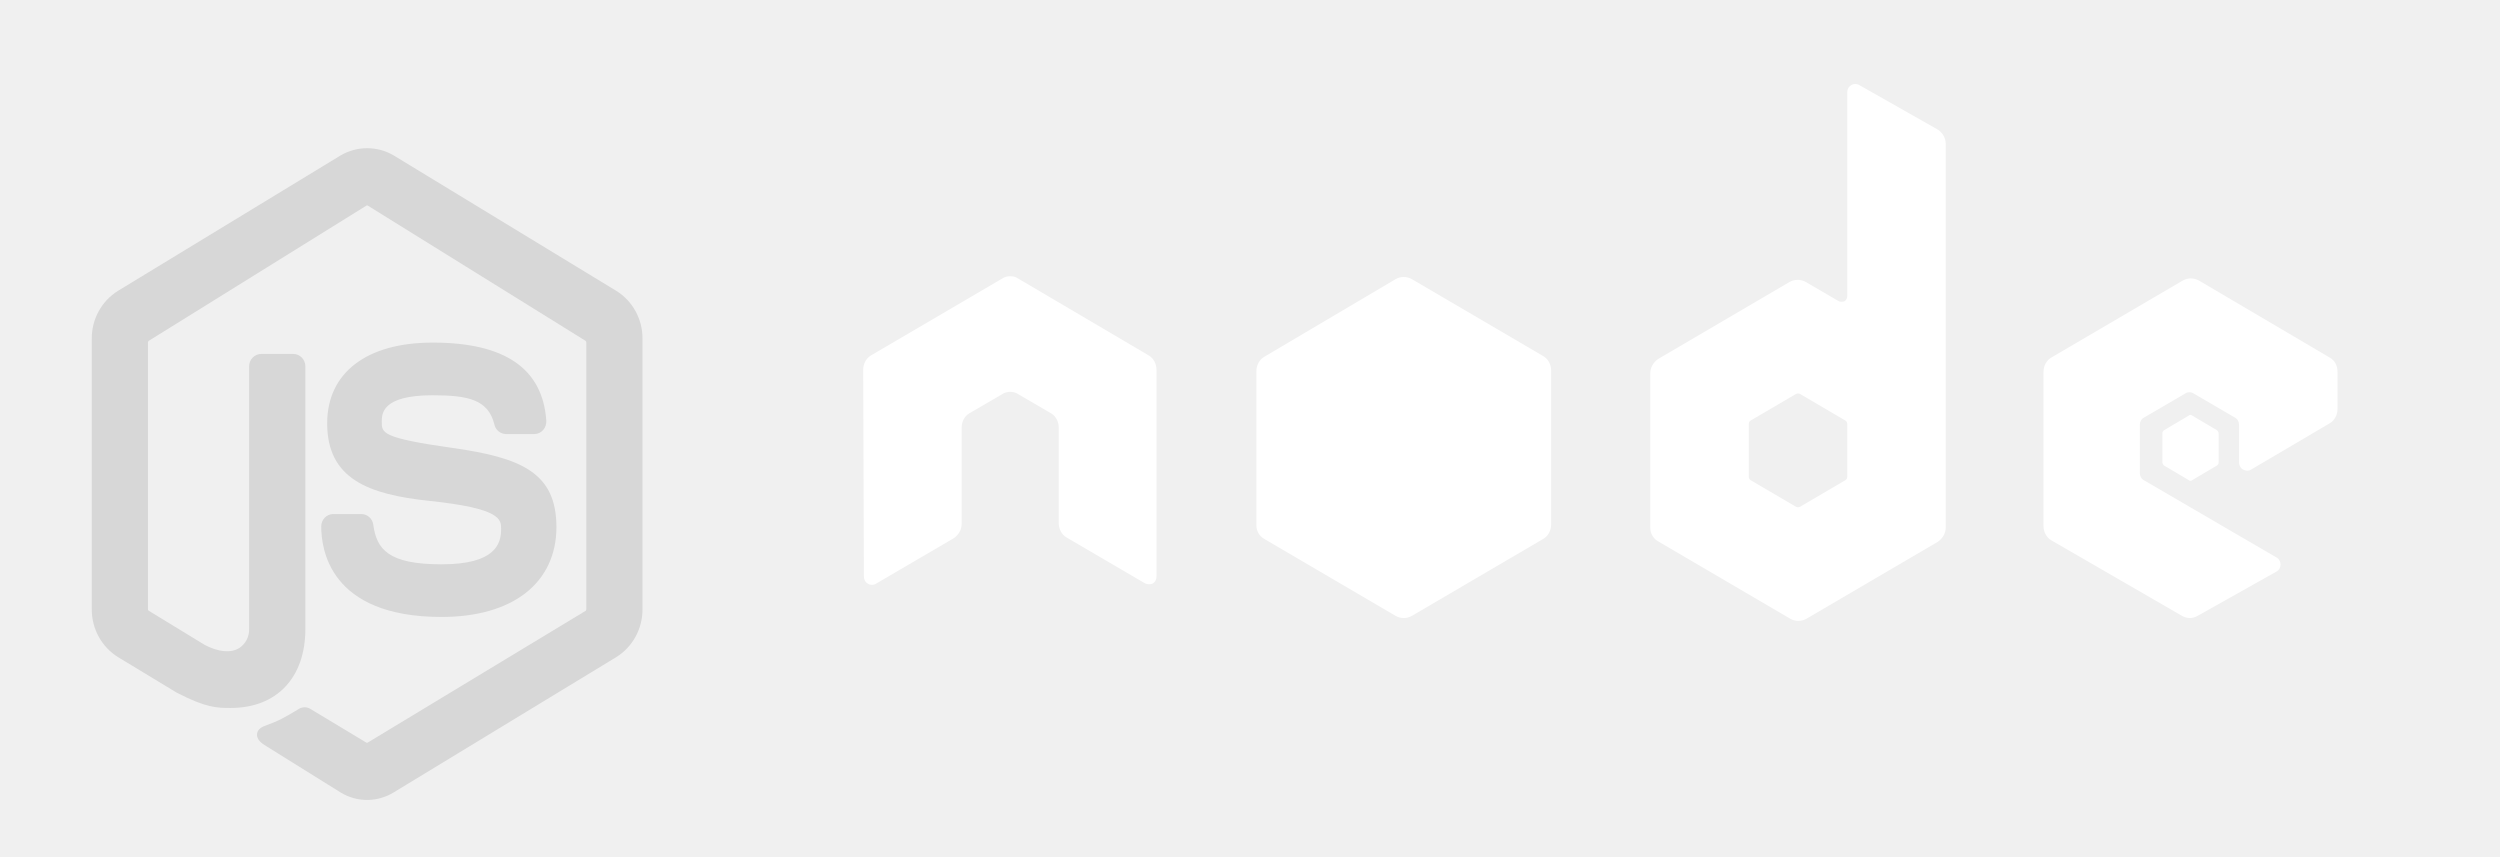
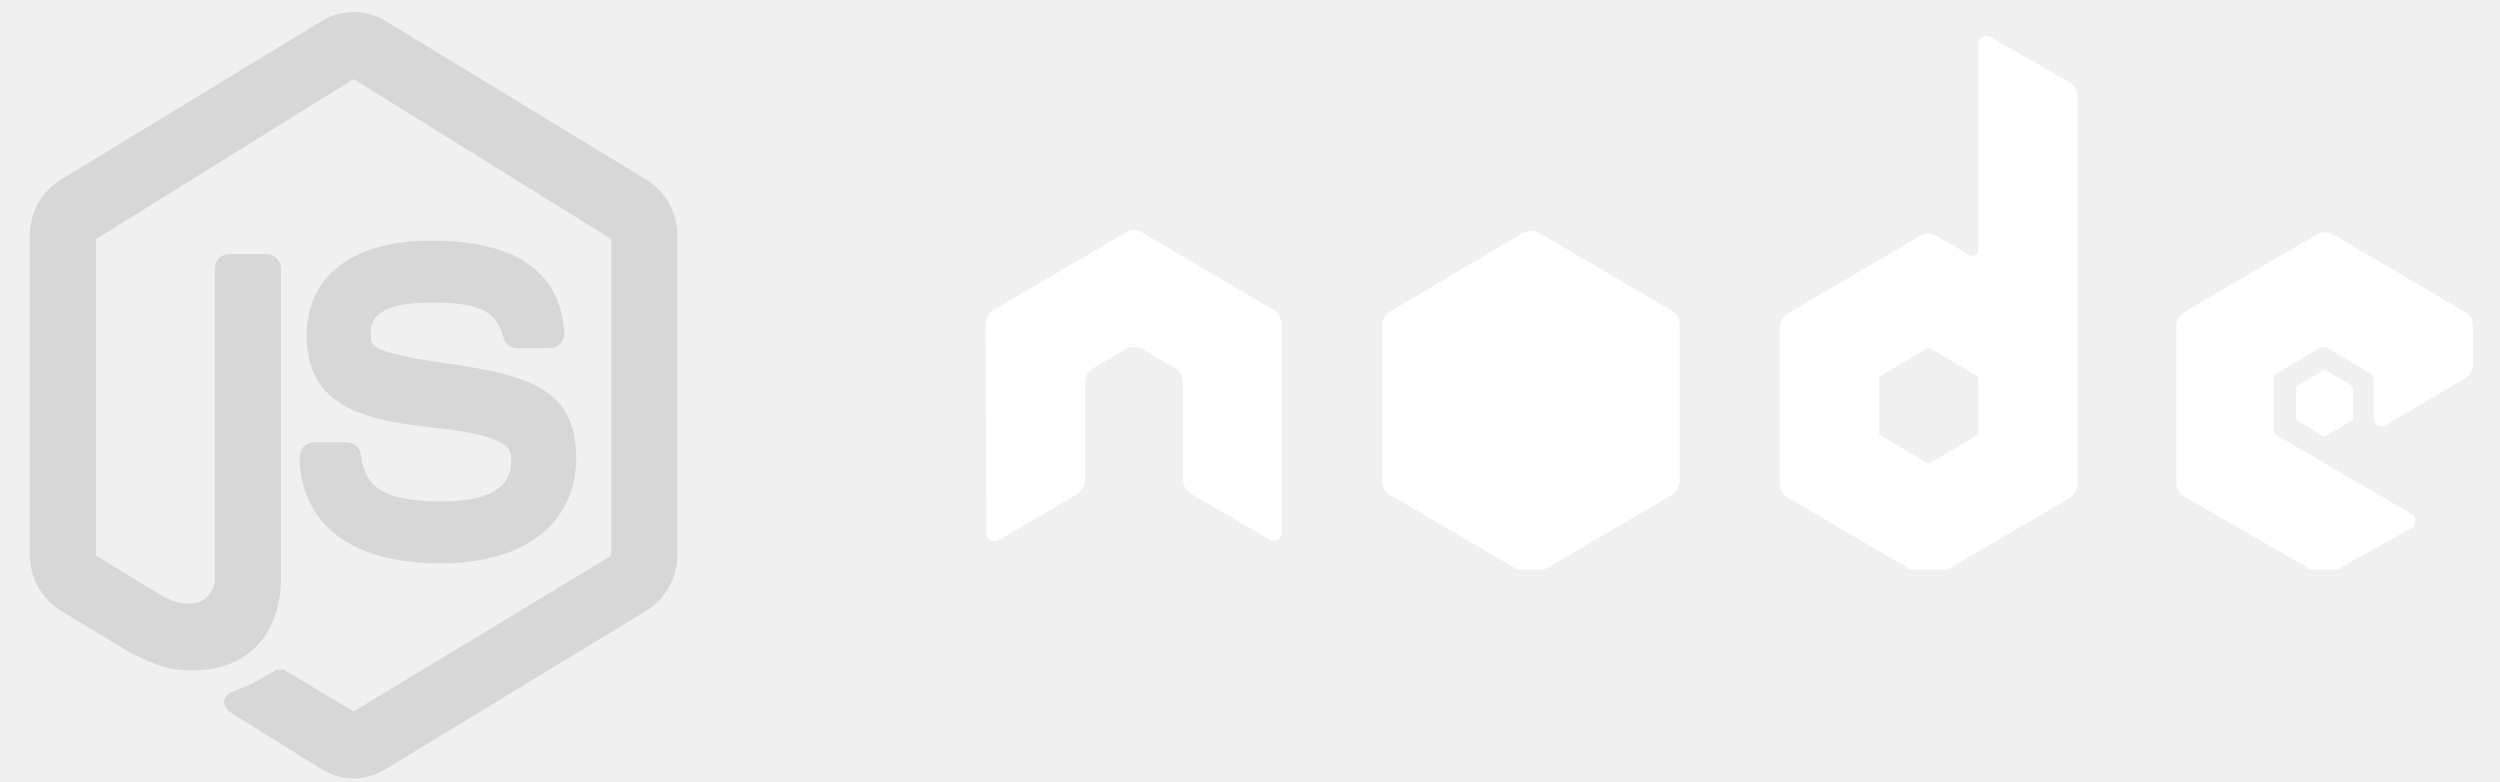
- <svg xmlns="http://www.w3.org/2000/svg" width="143" height="49" viewBox="0 0 143 49" fill="none">
+ <svg xmlns="http://www.w3.org/2000/svg" width="128" height="40" viewBox="0 0 128 40" fill="none">
  <g clip-path="url(#clip0_550_436)">
-     <path d="M65.468 33.352L61.002 30.74C60.721 30.576 60.56 30.25 60.56 29.924V24.455C60.56 24.128 60.399 23.802 60.117 23.639L58.226 22.537C58.105 22.455 57.945 22.414 57.784 22.414C57.623 22.414 57.462 22.455 57.341 22.537L55.45 23.639C55.168 23.802 55.007 24.128 55.007 24.455V29.964C55.007 30.291 54.846 30.576 54.565 30.78L50.099 33.392C49.978 33.474 49.777 33.474 49.656 33.392C49.495 33.311 49.415 33.148 49.415 32.984L49.375 21.149C49.375 20.823 49.536 20.496 49.817 20.333L57.341 15.925C57.462 15.844 57.623 15.803 57.743 15.803H57.824C57.985 15.803 58.105 15.844 58.226 15.925L65.71 20.333C65.991 20.496 66.152 20.823 66.152 21.149V32.984C66.152 33.148 66.072 33.311 65.911 33.392C65.79 33.433 65.589 33.433 65.468 33.352ZM94.397 30.209V21.353C94.397 21.027 94.558 20.741 94.84 20.537L102.363 16.129C102.645 15.966 103.007 15.966 103.289 16.129L105.18 17.231C105.26 17.272 105.421 17.272 105.502 17.231C105.582 17.19 105.663 17.068 105.663 16.945V5.273C105.663 5.11 105.743 4.947 105.904 4.865C106.025 4.784 106.226 4.784 106.347 4.865L110.813 7.396C111.094 7.559 111.295 7.885 111.295 8.212V30.168C111.295 30.495 111.134 30.78 110.853 30.985L103.329 35.392C103.047 35.556 102.685 35.556 102.404 35.392L94.88 30.985C94.558 30.821 94.397 30.495 94.397 30.209ZM100.03 27.271C100.03 27.352 100.07 27.434 100.15 27.475L102.725 28.985C102.806 29.026 102.886 29.026 102.967 28.985L105.542 27.475C105.622 27.434 105.663 27.352 105.663 27.271V24.251C105.663 24.169 105.622 24.087 105.542 24.047L102.967 22.537C102.886 22.496 102.806 22.496 102.725 22.537L100.15 24.047C100.07 24.087 100.03 24.169 100.03 24.251V27.271ZM133.263 20.455L125.78 16.048C125.498 15.884 125.136 15.884 124.854 16.048L117.33 20.455C117.049 20.619 116.888 20.945 116.888 21.271V30.087C116.888 30.413 117.049 30.74 117.33 30.903L124.814 35.229C125.096 35.392 125.418 35.392 125.699 35.229L130.205 32.699C130.366 32.617 130.447 32.454 130.447 32.291C130.447 32.127 130.366 31.964 130.205 31.882L122.641 27.475C122.48 27.393 122.4 27.23 122.4 27.067V24.291C122.4 24.128 122.48 23.965 122.641 23.883L125.015 22.496C125.136 22.414 125.337 22.414 125.458 22.496L127.832 23.883C127.993 23.965 128.073 24.128 128.073 24.291V26.454C128.073 26.618 128.154 26.781 128.314 26.863C128.475 26.944 128.636 26.944 128.757 26.863L133.263 24.21C133.545 24.047 133.706 23.72 133.706 23.394V21.271C133.706 20.904 133.545 20.619 133.263 20.455ZM72.308 30.821L79.832 35.229C80.114 35.392 80.476 35.392 80.757 35.229L88.281 30.821C88.563 30.658 88.724 30.332 88.724 30.005V21.19C88.724 20.863 88.563 20.537 88.281 20.374L80.757 15.966C80.476 15.803 80.114 15.803 79.832 15.966L72.308 20.414C72.027 20.578 71.866 20.904 71.866 21.231V30.046C71.866 30.372 72.027 30.658 72.308 30.821ZM117.129 51.145L93.914 37.555C92.466 36.698 90.494 36.698 89.046 37.555L65.831 51.145C64.342 52.002 63.416 53.676 63.416 55.431V82.57C63.416 84.325 64.342 85.998 65.831 86.855L71.906 90.406C74.843 91.875 75.889 91.875 77.257 91.875C81.602 91.875 84.137 89.182 84.137 84.529V57.716C84.137 57.349 83.856 57.022 83.453 57.022H80.516C80.154 57.022 79.832 57.308 79.832 57.716V84.529C79.832 86.611 77.7 88.651 74.28 86.896L67.923 83.182C67.681 83.06 67.561 82.815 67.561 82.57V55.431C67.561 55.186 67.722 54.9 67.923 54.778L91.098 41.187C91.299 41.065 91.621 41.065 91.822 41.187L114.997 54.778C115.238 54.9 115.359 55.145 115.359 55.431V82.57C115.359 82.856 115.238 83.101 114.997 83.223L91.782 96.813C91.581 96.936 91.259 96.936 91.057 96.813L85.103 93.222C84.942 93.1 84.7 93.1 84.54 93.181C82.89 94.12 82.568 94.242 81.039 94.814C80.677 94.936 80.073 95.181 81.24 95.834L88.965 100.486C89.73 100.935 90.575 101.139 91.379 101.139C92.224 101.139 93.069 100.894 93.834 100.486L117.049 86.896C118.538 85.998 119.503 84.366 119.503 82.611V55.431C119.584 53.676 118.658 52.043 117.129 51.145ZM99.587 79.999C92.667 79.999 91.138 78.244 90.615 74.734C90.575 74.367 90.253 74.081 89.85 74.081H86.471C86.068 74.081 85.706 74.408 85.706 74.857C85.706 79.346 88.08 84.652 99.547 84.652C107.835 84.652 112.583 81.346 112.583 75.551C112.583 69.837 108.761 68.286 100.714 67.225C92.586 66.123 91.741 65.593 91.741 63.634C91.741 62.042 92.425 59.92 98.461 59.92C103.852 59.92 105.823 61.103 106.628 64.776C106.709 65.103 106.99 65.389 107.352 65.389H110.732C110.933 65.389 111.134 65.307 111.295 65.144C111.456 64.981 111.537 64.776 111.497 64.572C110.973 58.247 106.829 55.308 98.461 55.308C91.017 55.308 86.551 58.492 86.551 63.838C86.551 69.633 90.977 71.265 98.139 71.959C106.709 72.816 107.393 74.081 107.393 75.796C107.433 78.775 105.099 79.999 99.587 79.999ZM125.377 23.761C125.337 23.72 125.257 23.72 125.216 23.761L123.768 24.618C123.728 24.659 123.688 24.7 123.688 24.781V26.454C123.688 26.495 123.728 26.577 123.768 26.618L125.216 27.475C125.257 27.516 125.337 27.516 125.377 27.475L126.826 26.618C126.866 26.577 126.906 26.536 126.906 26.454V24.781C126.906 24.74 126.866 24.659 126.826 24.618L125.377 23.761Z" fill="white" />
+     <path d="M33.109 9.208C27.868 6.019 24.929 4.231 19.688 1.043C19.206 0.764 18.661 0.617 18.106 0.617C17.551 0.617 17.006 0.764 16.523 1.043C11.282 4.231 8.343 6.018 3.101 9.207C2.618 9.507 2.219 9.929 1.943 10.432C1.667 10.935 1.523 11.502 1.526 12.077V28.383C1.524 28.959 1.667 29.526 1.943 30.029C2.219 30.532 2.618 30.955 3.101 31.256L6.621 33.388L6.641 33.399C8.418 34.321 9.098 34.321 9.887 34.321C12.662 34.321 14.386 32.5 14.386 29.566V13.756C14.388 13.559 14.312 13.369 14.176 13.228C14.04 13.087 13.854 13.007 13.659 13.004H11.727C11.532 13.007 11.346 13.087 11.21 13.228C11.074 13.369 10.998 13.559 11 13.756V29.566C11.007 29.793 10.956 30.017 10.852 30.218C10.749 30.418 10.596 30.588 10.408 30.711C9.899 31.026 9.159 30.96 8.324 30.523L4.951 28.464C4.938 28.455 4.928 28.443 4.92 28.428C4.913 28.415 4.909 28.399 4.91 28.383V12.307C4.91 12.289 4.915 12.271 4.924 12.255C4.933 12.238 4.945 12.225 4.96 12.214L18.072 4.069C18.081 4.064 18.092 4.061 18.103 4.061C18.114 4.061 18.125 4.064 18.135 4.069L31.254 12.214C31.269 12.226 31.281 12.24 31.289 12.257C31.297 12.274 31.301 12.292 31.301 12.311V28.383C31.302 28.4 31.298 28.416 31.291 28.431C31.285 28.446 31.275 28.46 31.262 28.471L18.132 36.41C18.11 36.418 18.085 36.418 18.063 36.41L14.71 34.391C14.611 34.325 14.496 34.286 14.377 34.28C14.258 34.274 14.14 34.3 14.034 34.355L14.005 34.372C13.079 34.928 12.83 35.073 11.972 35.39C11.832 35.442 11.503 35.565 11.475 35.895C11.446 36.225 11.759 36.46 12.037 36.624L16.518 39.415C16.996 39.706 17.542 39.859 18.099 39.859H18.148C18.691 39.851 19.222 39.698 19.688 39.415L33.109 31.259C33.593 30.956 33.992 30.533 34.267 30.029C34.543 29.526 34.687 28.959 34.684 28.383V12.077C34.687 11.502 34.544 10.935 34.268 10.433C33.992 9.93 33.593 9.508 33.109 9.208Z" fill="#D7D7D7" />
+     <path d="M22.585 25.672C19.365 25.672 18.679 24.759 18.475 23.286C18.452 23.111 18.368 22.95 18.237 22.832C18.107 22.714 17.939 22.648 17.765 22.645H16.055C15.863 22.649 15.68 22.731 15.546 22.871C15.412 23.012 15.339 23.201 15.342 23.396C15.342 24.674 15.784 28.842 22.588 28.842C24.694 28.842 26.445 28.343 27.651 27.398C28.857 26.453 29.503 25.077 29.503 23.439C29.503 20.15 27.388 19.249 23.221 18.661C18.986 18.063 18.986 17.759 18.986 17.094C18.986 16.615 18.986 15.493 22.048 15.493C24.227 15.493 25.393 15.772 25.766 17.244C25.799 17.408 25.886 17.555 26.013 17.661C26.139 17.767 26.298 17.826 26.462 17.829H28.178C28.279 17.828 28.379 17.805 28.471 17.762C28.562 17.718 28.644 17.656 28.71 17.578C28.842 17.422 28.907 17.219 28.893 17.014C28.671 13.9 26.427 12.321 22.051 12.321C18.073 12.321 15.7 14.139 15.7 17.182C15.7 20.519 18.16 21.463 21.855 21.853C26.173 22.306 26.173 22.966 26.173 23.55C26.175 24.459 25.803 25.672 22.585 25.672Z" fill="#D7D7D7" />
  </g>
-   <path d="M35.254 16.638C30.275 13.609 27.483 11.91 22.504 8.881C22.046 8.616 21.528 8.477 21 8.477C20.473 8.477 19.955 8.616 19.497 8.881C14.518 11.91 11.726 13.608 6.746 16.637C6.287 16.923 5.908 17.324 5.646 17.801C5.383 18.279 5.247 18.817 5.25 19.364V34.854C5.247 35.401 5.384 35.94 5.646 36.418C5.908 36.896 6.287 37.297 6.746 37.584L10.09 39.609L10.109 39.62C11.797 40.496 12.443 40.496 13.192 40.496C15.829 40.496 17.467 38.765 17.467 35.979V20.959C17.468 20.771 17.397 20.591 17.267 20.457C17.138 20.323 16.961 20.247 16.776 20.245H14.94C14.755 20.247 14.579 20.323 14.45 20.457C14.32 20.591 14.248 20.771 14.25 20.959V35.979C14.256 36.194 14.208 36.407 14.11 36.597C14.011 36.788 13.866 36.949 13.688 37.066C13.204 37.366 12.501 37.302 11.707 36.887L8.503 34.931C8.491 34.922 8.481 34.911 8.474 34.898C8.467 34.884 8.464 34.87 8.464 34.854V19.582C8.465 19.565 8.469 19.548 8.478 19.532C8.486 19.517 8.498 19.504 8.512 19.494L20.968 11.756C20.977 11.751 20.988 11.749 20.998 11.749C21.008 11.749 21.019 11.751 21.028 11.756L33.491 19.494C33.505 19.505 33.517 19.519 33.525 19.535C33.532 19.55 33.536 19.568 33.536 19.586V34.854C33.536 34.87 33.533 34.886 33.527 34.9C33.52 34.915 33.511 34.927 33.499 34.938L21.026 42.48C21.004 42.488 20.981 42.488 20.96 42.48L17.775 40.562C17.68 40.499 17.571 40.463 17.458 40.457C17.345 40.451 17.233 40.475 17.132 40.528L17.104 40.544C16.225 41.072 15.989 41.21 15.173 41.511C15.04 41.56 14.728 41.678 14.701 41.991C14.674 42.305 14.971 42.528 15.235 42.683L19.492 45.335C19.946 45.611 20.465 45.757 20.994 45.757H21.041C21.557 45.749 22.061 45.603 22.504 45.335L35.254 37.586C35.713 37.299 36.092 36.897 36.354 36.419C36.616 35.94 36.752 35.402 36.75 34.854V19.364C36.753 18.817 36.616 18.279 36.354 17.802C36.092 17.324 35.713 16.923 35.254 16.638Z" fill="#D7D7D7" />
-   <path d="M25.256 32.279C22.197 32.279 21.545 31.412 21.351 30.012C21.329 29.846 21.249 29.693 21.126 29.581C21.002 29.469 20.843 29.406 20.677 29.403H19.053C18.87 29.407 18.696 29.485 18.569 29.618C18.442 29.752 18.372 29.932 18.375 30.117C18.375 31.331 18.795 35.29 25.259 35.29C27.259 35.29 28.923 34.816 30.069 33.918C31.215 33.02 31.828 31.714 31.828 30.157C31.828 27.033 29.819 26.177 25.86 25.618C21.837 25.051 21.837 24.762 21.837 24.13C21.837 23.674 21.837 22.609 24.746 22.609C26.815 22.609 27.924 22.874 28.278 24.273C28.309 24.428 28.392 24.567 28.512 24.668C28.632 24.769 28.783 24.826 28.939 24.828H30.569C30.665 24.827 30.76 24.805 30.847 24.764C30.934 24.723 31.012 24.664 31.074 24.59C31.2 24.441 31.262 24.249 31.248 24.054C31.037 21.096 28.905 19.596 24.748 19.596C20.97 19.596 18.715 21.322 18.715 24.214C18.715 27.384 21.052 28.28 24.563 28.651C28.664 29.081 28.664 29.709 28.664 30.263C28.667 31.127 28.313 32.279 25.256 32.279Z" fill="#D7D7D7" />
+   <g clip-path="url(#clip1_550_436)">
+     <path d="M65 27.627L60.968 25.268C60.713 25.121 60.568 24.826 60.568 24.531V19.594C60.568 19.299 60.423 19.004 60.168 18.857L58.461 17.862C58.352 17.788 58.207 17.751 58.061 17.751C57.916 17.751 57.771 17.788 57.662 17.862L55.954 18.857C55.7 19.004 55.555 19.299 55.555 19.594V24.568C55.555 24.863 55.409 25.121 55.155 25.305L51.123 27.663C51.014 27.737 50.832 27.737 50.723 27.663C50.578 27.59 50.505 27.442 50.505 27.295L50.469 16.609C50.469 16.314 50.614 16.019 50.868 15.872L57.662 11.892C57.771 11.818 57.916 11.781 58.025 11.781H58.098C58.243 11.781 58.352 11.818 58.461 11.892L65.218 15.872C65.472 16.019 65.618 16.314 65.618 16.609V27.295C65.618 27.442 65.545 27.59 65.4 27.663C65.291 27.7 65.109 27.7 65 27.627ZM91.12 24.789V16.793C91.12 16.498 91.265 16.24 91.519 16.056L98.313 12.076C98.567 11.929 98.894 11.929 99.148 12.076L100.856 13.071C100.929 13.108 101.074 13.108 101.146 13.071C101.219 13.034 101.292 12.924 101.292 12.813V2.274C101.292 2.127 101.364 1.98 101.51 1.906C101.619 1.832 101.8 1.832 101.909 1.906L105.942 4.191C106.196 4.338 106.378 4.633 106.378 4.928V24.752C106.378 25.047 106.232 25.305 105.978 25.489L99.185 29.469C98.93 29.616 98.603 29.616 98.349 29.469L91.556 25.489C91.265 25.342 91.12 25.047 91.12 24.789ZM96.206 22.136C96.206 22.21 96.242 22.284 96.315 22.32L98.64 23.684C98.713 23.721 98.785 23.721 98.858 23.684L101.183 22.32C101.255 22.284 101.292 22.21 101.292 22.136V19.409C101.292 19.336 101.255 19.262 101.183 19.225L98.858 17.862C98.785 17.825 98.713 17.825 98.64 17.862L96.315 19.225C96.242 19.262 96.206 19.336 96.206 19.409V22.136ZM126.213 15.982L119.456 12.003C119.202 11.855 118.875 11.855 118.62 12.003L111.827 15.982C111.573 16.13 111.427 16.424 111.427 16.719V24.679C111.427 24.974 111.573 25.268 111.827 25.416L118.584 29.322C118.838 29.469 119.129 29.469 119.383 29.322L123.452 27.037C123.597 26.963 123.67 26.816 123.67 26.669C123.67 26.521 123.597 26.374 123.452 26.3L116.622 22.32C116.477 22.247 116.404 22.099 116.404 21.952V19.446C116.404 19.299 116.477 19.151 116.622 19.078L118.766 17.825C118.875 17.751 119.056 17.751 119.165 17.825L121.309 19.078C121.454 19.151 121.527 19.299 121.527 19.446V21.399C121.527 21.547 121.599 21.694 121.745 21.768C121.89 21.841 122.035 21.841 122.144 21.768L126.213 19.372C126.467 19.225 126.613 18.93 126.613 18.636V16.719C126.613 16.388 126.467 16.13 126.213 15.982ZM71.176 25.342L77.969 29.322C78.223 29.469 78.55 29.469 78.805 29.322L85.598 25.342C85.852 25.195 85.998 24.9 85.998 24.605V16.646C85.998 16.351 85.852 16.056 85.598 15.909L78.805 11.929C78.55 11.781 78.223 11.781 77.969 11.929L71.176 15.945C70.921 16.093 70.776 16.388 70.776 16.683V24.642C70.776 24.937 70.921 25.195 71.176 25.342ZM111.645 43.693L90.684 31.422C89.376 30.648 87.596 30.648 86.288 31.422L65.327 43.693C63.983 44.467 63.147 45.977 63.147 47.562V72.067C63.147 73.651 63.983 75.162 65.327 75.936L70.812 79.142C73.465 80.468 74.409 80.468 75.644 80.468C79.568 80.468 81.856 78.036 81.856 73.835V49.626C81.856 49.294 81.602 48.999 81.239 48.999H78.587C78.26 48.999 77.969 49.257 77.969 49.626V73.835C77.969 75.715 76.044 77.557 72.956 75.973L67.216 72.619C66.998 72.509 66.889 72.288 66.889 72.067V47.562C66.889 47.341 67.034 47.083 67.216 46.972L88.141 34.702C88.323 34.591 88.613 34.591 88.795 34.702L109.72 46.972C109.938 47.083 110.047 47.304 110.047 47.562V72.067C110.047 72.325 109.938 72.546 109.72 72.656L88.759 84.927C88.577 85.038 88.286 85.038 88.105 84.927L82.728 81.684C82.583 81.574 82.365 81.574 82.219 81.647C80.73 82.495 80.439 82.606 79.059 83.121C78.732 83.232 78.187 83.453 79.241 84.043L86.216 88.243C86.906 88.649 87.669 88.833 88.395 88.833C89.158 88.833 89.921 88.612 90.611 88.243L111.573 75.973C112.917 75.162 113.789 73.688 113.789 72.104V47.562C113.861 45.977 113.026 44.504 111.645 43.693ZM95.806 69.745C89.558 69.745 88.177 68.161 87.705 64.992C87.669 64.66 87.378 64.402 87.015 64.402H83.963C83.6 64.402 83.273 64.697 83.273 65.102C83.273 69.156 85.416 73.946 95.77 73.946C103.254 73.946 107.54 70.961 107.54 65.729C107.54 60.57 104.089 59.169 96.823 58.211C89.485 57.217 88.722 56.737 88.722 54.969C88.722 53.532 89.34 51.615 94.789 51.615C99.657 51.615 101.437 52.684 102.164 56.001C102.236 56.295 102.491 56.553 102.818 56.553H105.869C106.051 56.553 106.232 56.48 106.378 56.332C106.523 56.185 106.596 56.001 106.559 55.816C106.087 50.105 102.345 47.452 94.789 47.452C88.068 47.452 84.036 50.326 84.036 55.153C84.036 60.386 88.032 61.859 94.498 62.486C102.236 63.26 102.854 64.402 102.854 65.95C102.89 68.64 100.783 69.745 95.806 69.745ZM119.093 18.967C119.056 18.93 118.984 18.93 118.947 18.967L117.639 19.741C117.603 19.778 117.567 19.815 117.567 19.888V21.399C117.567 21.436 117.603 21.51 117.639 21.547L118.947 22.32C118.984 22.357 119.056 22.357 119.093 22.32L120.4 21.547C120.437 21.51 120.473 21.473 120.473 21.399V19.888C120.473 19.852 120.437 19.778 120.4 19.741L119.093 18.967Z" fill="white" />
+   </g>
  <defs>
    <clipPath id="clip0_550_436">
-       <rect width="103" height="35.914" fill="white" transform="translate(40 0.743286)" />
+       <rect width="34.875" height="40" fill="white" />
+     </clipPath>
+     <clipPath id="clip1_550_436">
+       <rect width="78.469" height="28.201" fill="white" transform="translate(49 0.952393)" />
    </clipPath>
  </defs>
</svg>
